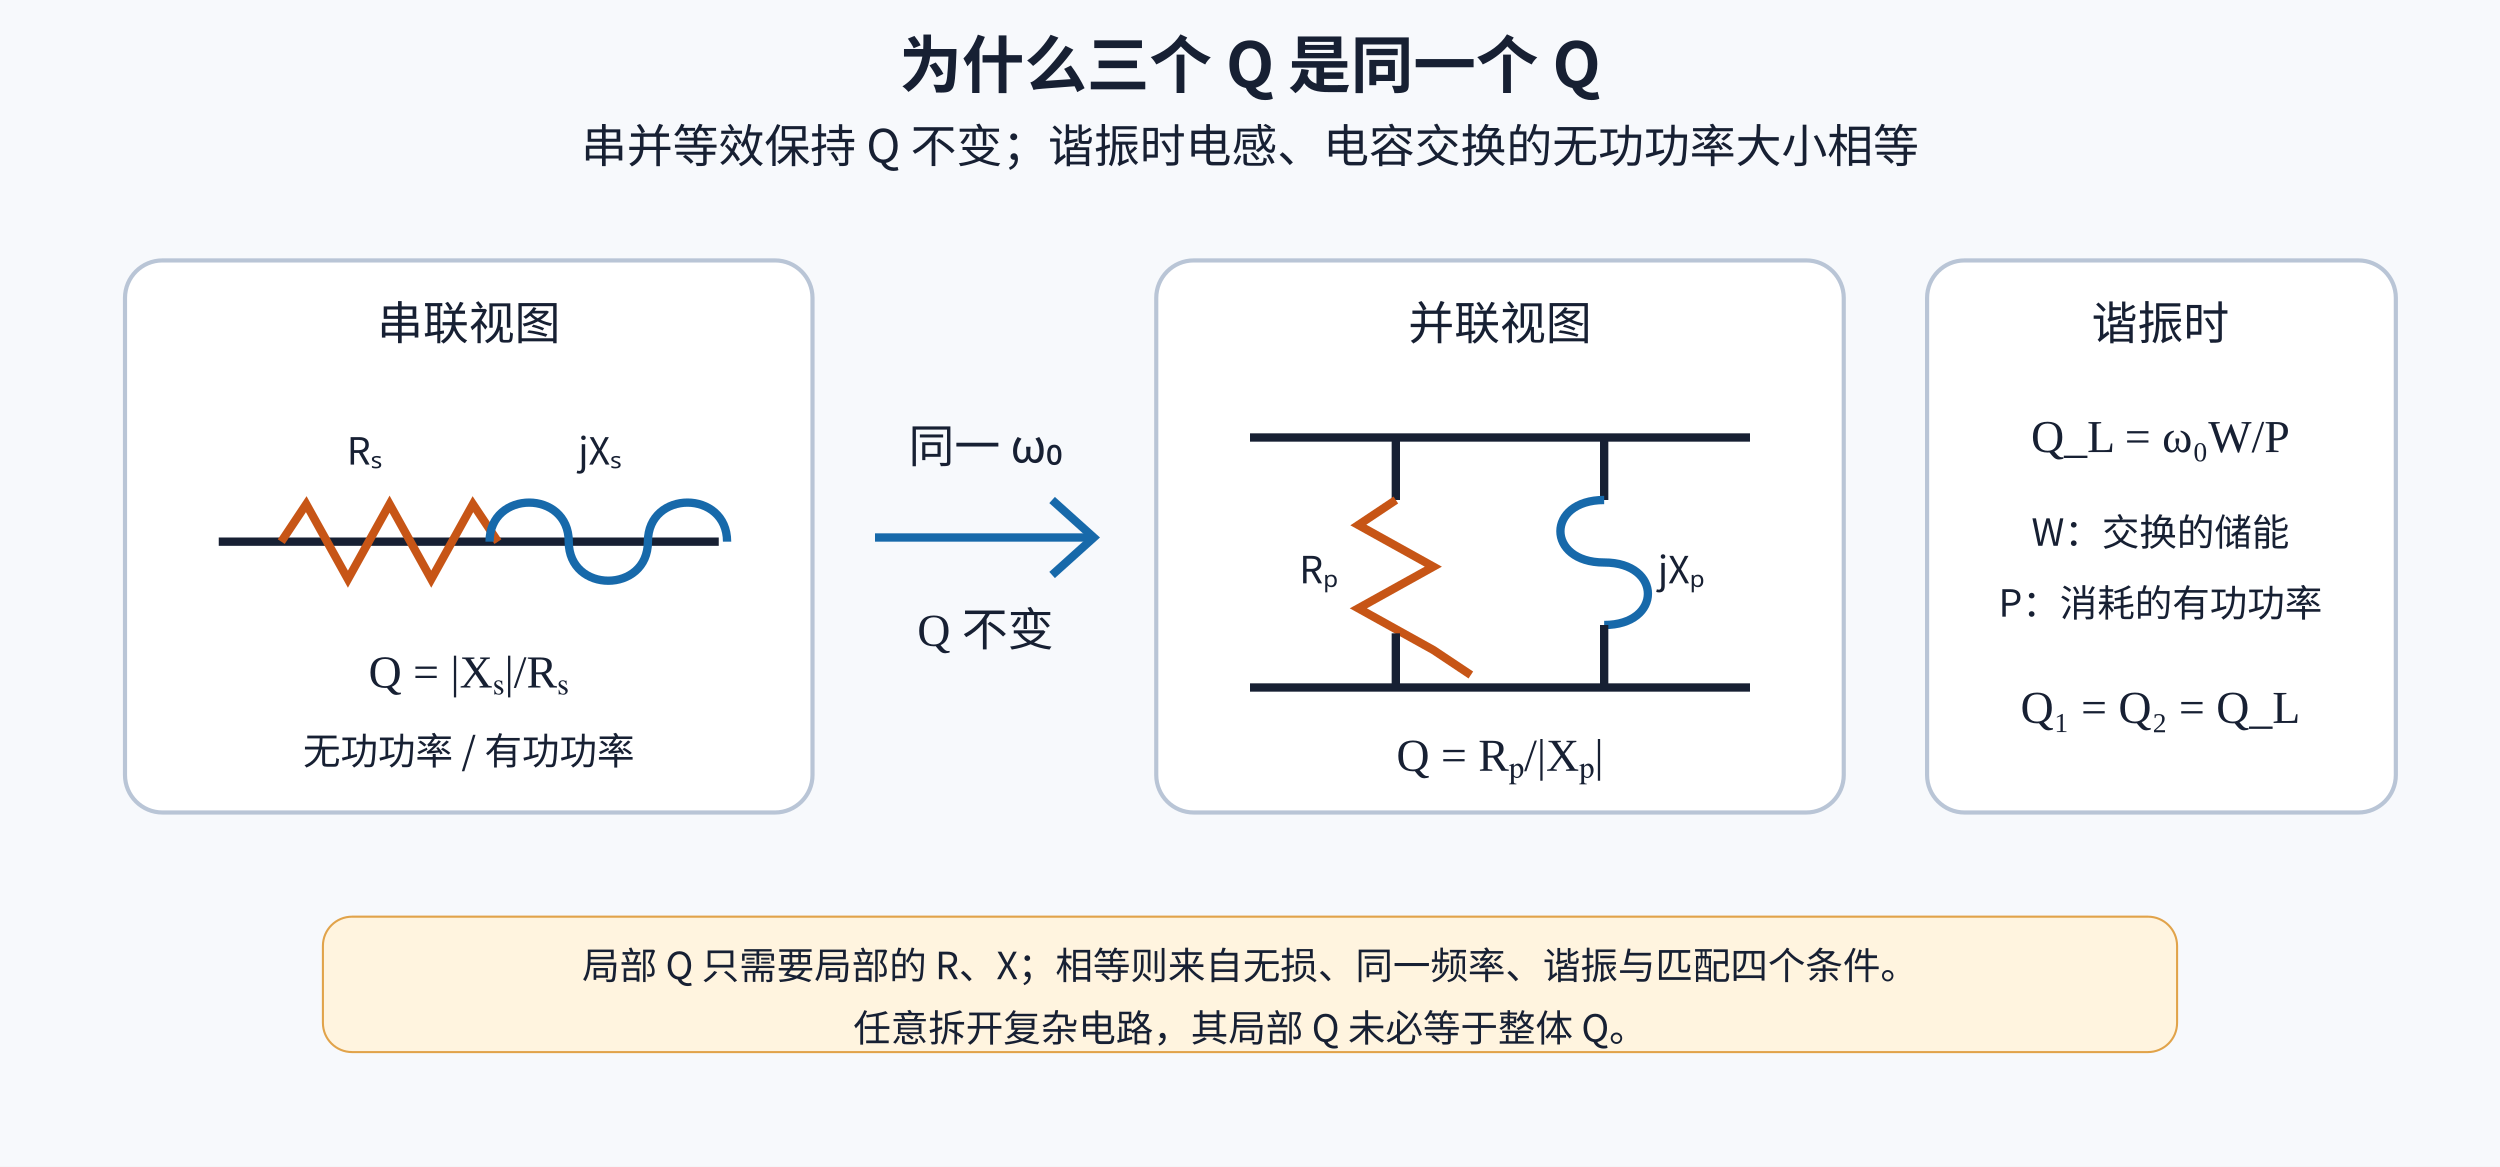
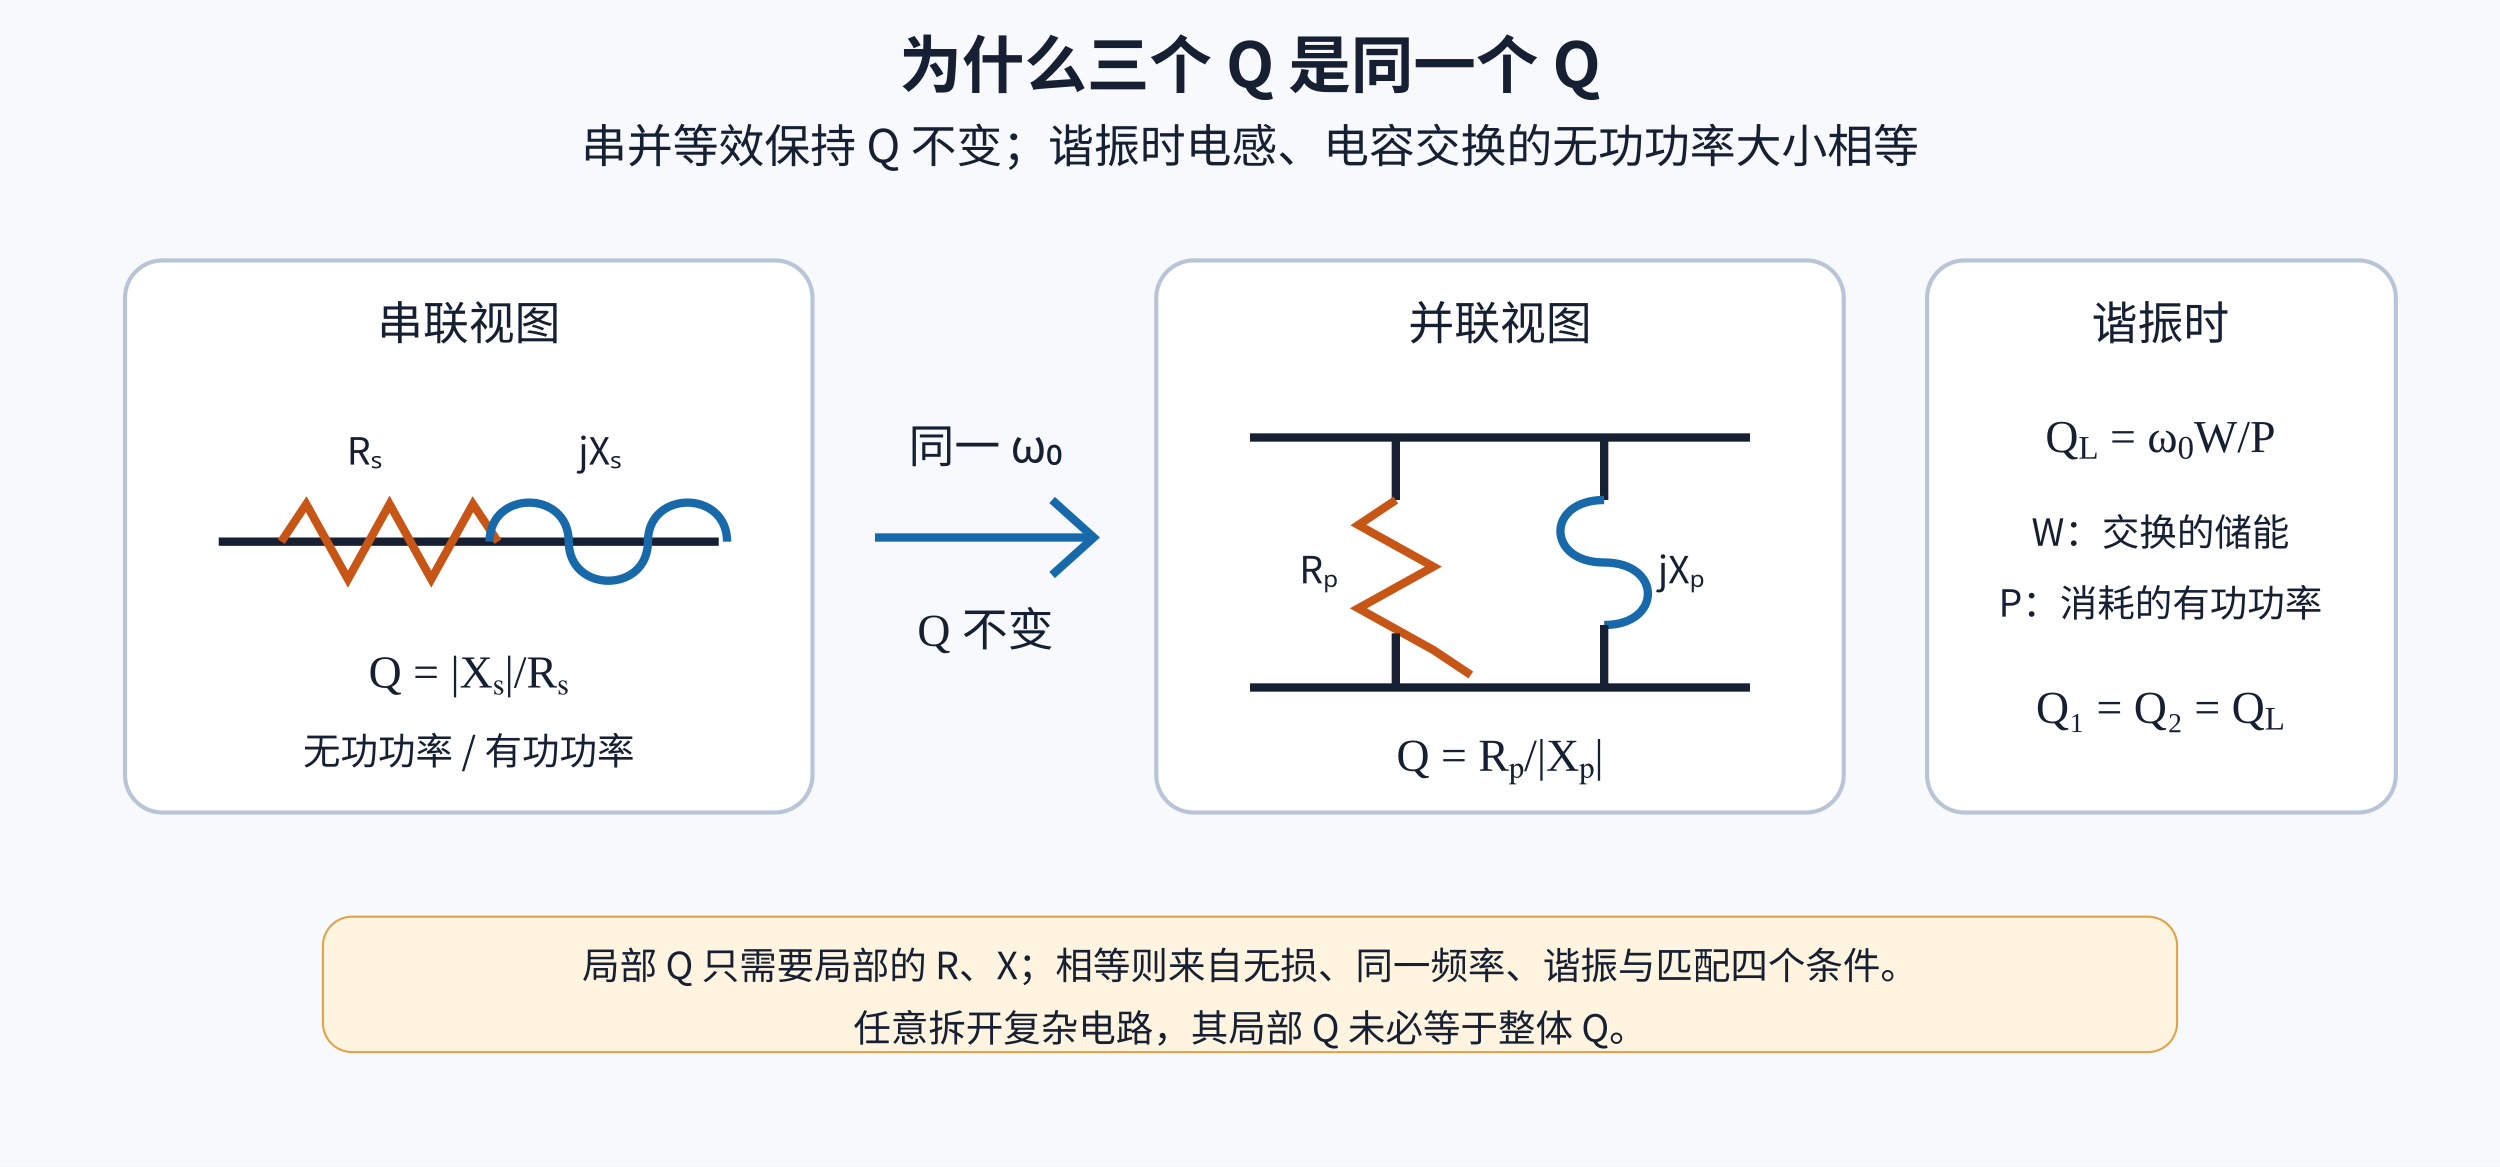
<svg xmlns="http://www.w3.org/2000/svg" width="1200" height="560" viewBox="0 0 1200 560">
  <rect width="1200" height="560" fill="#f7f9fc" />
  <style>.t{font-family:"Microsoft YaHei","Noto Sans CJK SC",sans-serif;fill:#172033}.h{font-size:30px;font-weight:700}.s{font-size:22px}.n{font-size:18px}.eq{font-family:"Cambria Math","Times New Roman",serif;font-size:22px;fill:#172033}.w{stroke:#172033;stroke-width:4;fill:none}.a{stroke:#1769aa;stroke-width:4;fill:none}.r{stroke:#c75516;stroke-width:4;fill:none}.box{fill:#ffffff;stroke:#b9c5d6;stroke-width:2}</style>
  <text x="600" y="42" text-anchor="middle" class="t h">为什么三个 Q 是同一个 Q</text>
  <text x="600" y="78" text-anchor="middle" class="t s">串并等效保持 Q 不变；谐振时电感、电容交换的无功功率大小相等</text>
  <g transform="translate(60 125)">
    <rect x="0" y="0" width="330" height="265" rx="18" class="box" />
    <text x="165" y="38" text-anchor="middle" class="t s">串联视图</text>
    <line x1="45" y1="135" x2="285" y2="135" class="w" />
    <path d="M75 135 l12 -18 l20 36 l20 -36 l20 36 l20 -36 l12 18" class="r" />
    <path d="M175 135 c0 -25 38 -25 38 0 c0 25 38 25 38 0 c0 -25 38 -25 38 0" class="a" />
    <text x="115" y="98" text-anchor="middle" class="t n">Rₛ</text>
    <text x="228" y="98" text-anchor="middle" class="t n">jXₛ</text>
    <text x="165" y="205" text-anchor="middle" class="t eq">Q = |Xₛ|/Rₛ</text>
    <text x="165" y="242" text-anchor="middle" class="t n">无功功率 / 有功功率</text>
  </g>
  <path d="M420 258 H525" class="a" />
  <path d="M505 240 L525 258 L505 276" class="a" />
  <text x="473" y="222" text-anchor="middle" class="t s">同一 ω₀</text>
  <text x="473" y="310" text-anchor="middle" class="t eq">Q 不变</text>
  <g transform="translate(555 125)">
    <rect x="0" y="0" width="330" height="265" rx="18" class="box" />
    <text x="165" y="38" text-anchor="middle" class="t s">并联视图</text>
    <line x1="45" y1="85" x2="285" y2="85" class="w" />
    <line x1="45" y1="205" x2="285" y2="205" class="w" />
    <line x1="115" y1="85" x2="115" y2="115" class="w" />
    <path d="M115 115 l-18 12 l36 20 l-36 20 l36 20 l18 12" class="r" />
    <line x1="115" y1="179" x2="115" y2="205" class="w" />
    <line x1="215" y1="85" x2="215" y2="115" class="w" />
    <path d="M215 115 c-28 0 -28 30 0 30 c28 0 28 30 0 30" class="a" />
    <line x1="215" y1="175" x2="215" y2="205" class="w" />
    <text x="78" y="155" text-anchor="middle" class="t n">Rₚ</text>
    <text x="252" y="155" text-anchor="middle" class="t n">jXₚ</text>
    <text x="165" y="245" text-anchor="middle" class="t eq">Q = Rₚ/|Xₚ|</text>
  </g>
  <g transform="translate(925 125)">
    <rect x="0" y="0" width="225" height="265" rx="18" class="box" />
    <text x="112" y="38" text-anchor="middle" class="t s">谐振时</text>
-     <text x="112" y="92" text-anchor="middle" class="t eq">Q_L = ω₀W/P</text>
+     <text x="112" y="92" text-anchor="middle" class="t eq">Q<tspan baseline-shift="sub" font-size="0.72em">L</tspan> = ω<tspan baseline-shift="sub" font-size="0.72em">0</tspan>W/P</text>
    <text x="112" y="137" text-anchor="middle" class="t n">W：交换的储能</text>
    <text x="112" y="171" text-anchor="middle" class="t n">P：消耗的有功功率</text>
-     <text x="112" y="222" text-anchor="middle" class="t eq">Q₁ = Q₂ = Q_L</text>
+     <text x="112" y="222" text-anchor="middle" class="t eq">Q₁ = Q₂ = Q<tspan baseline-shift="sub" font-size="0.72em">L</tspan>
+     </text>
  </g>
  <rect x="155" y="440" width="890" height="65" rx="14" fill="#fff4df" stroke="#e1a34a" />
  <text x="600" y="470" text-anchor="middle" class="t n">局部 Q 只需要局部的 R、X；相等则来自无损、同一频率、谐振与匹配四个条件。</text>
  <text x="600" y="500" text-anchor="middle" class="t n">任意拆开复杂电路，其局部 Q 未必等于整体 Q。</text>
</svg>
